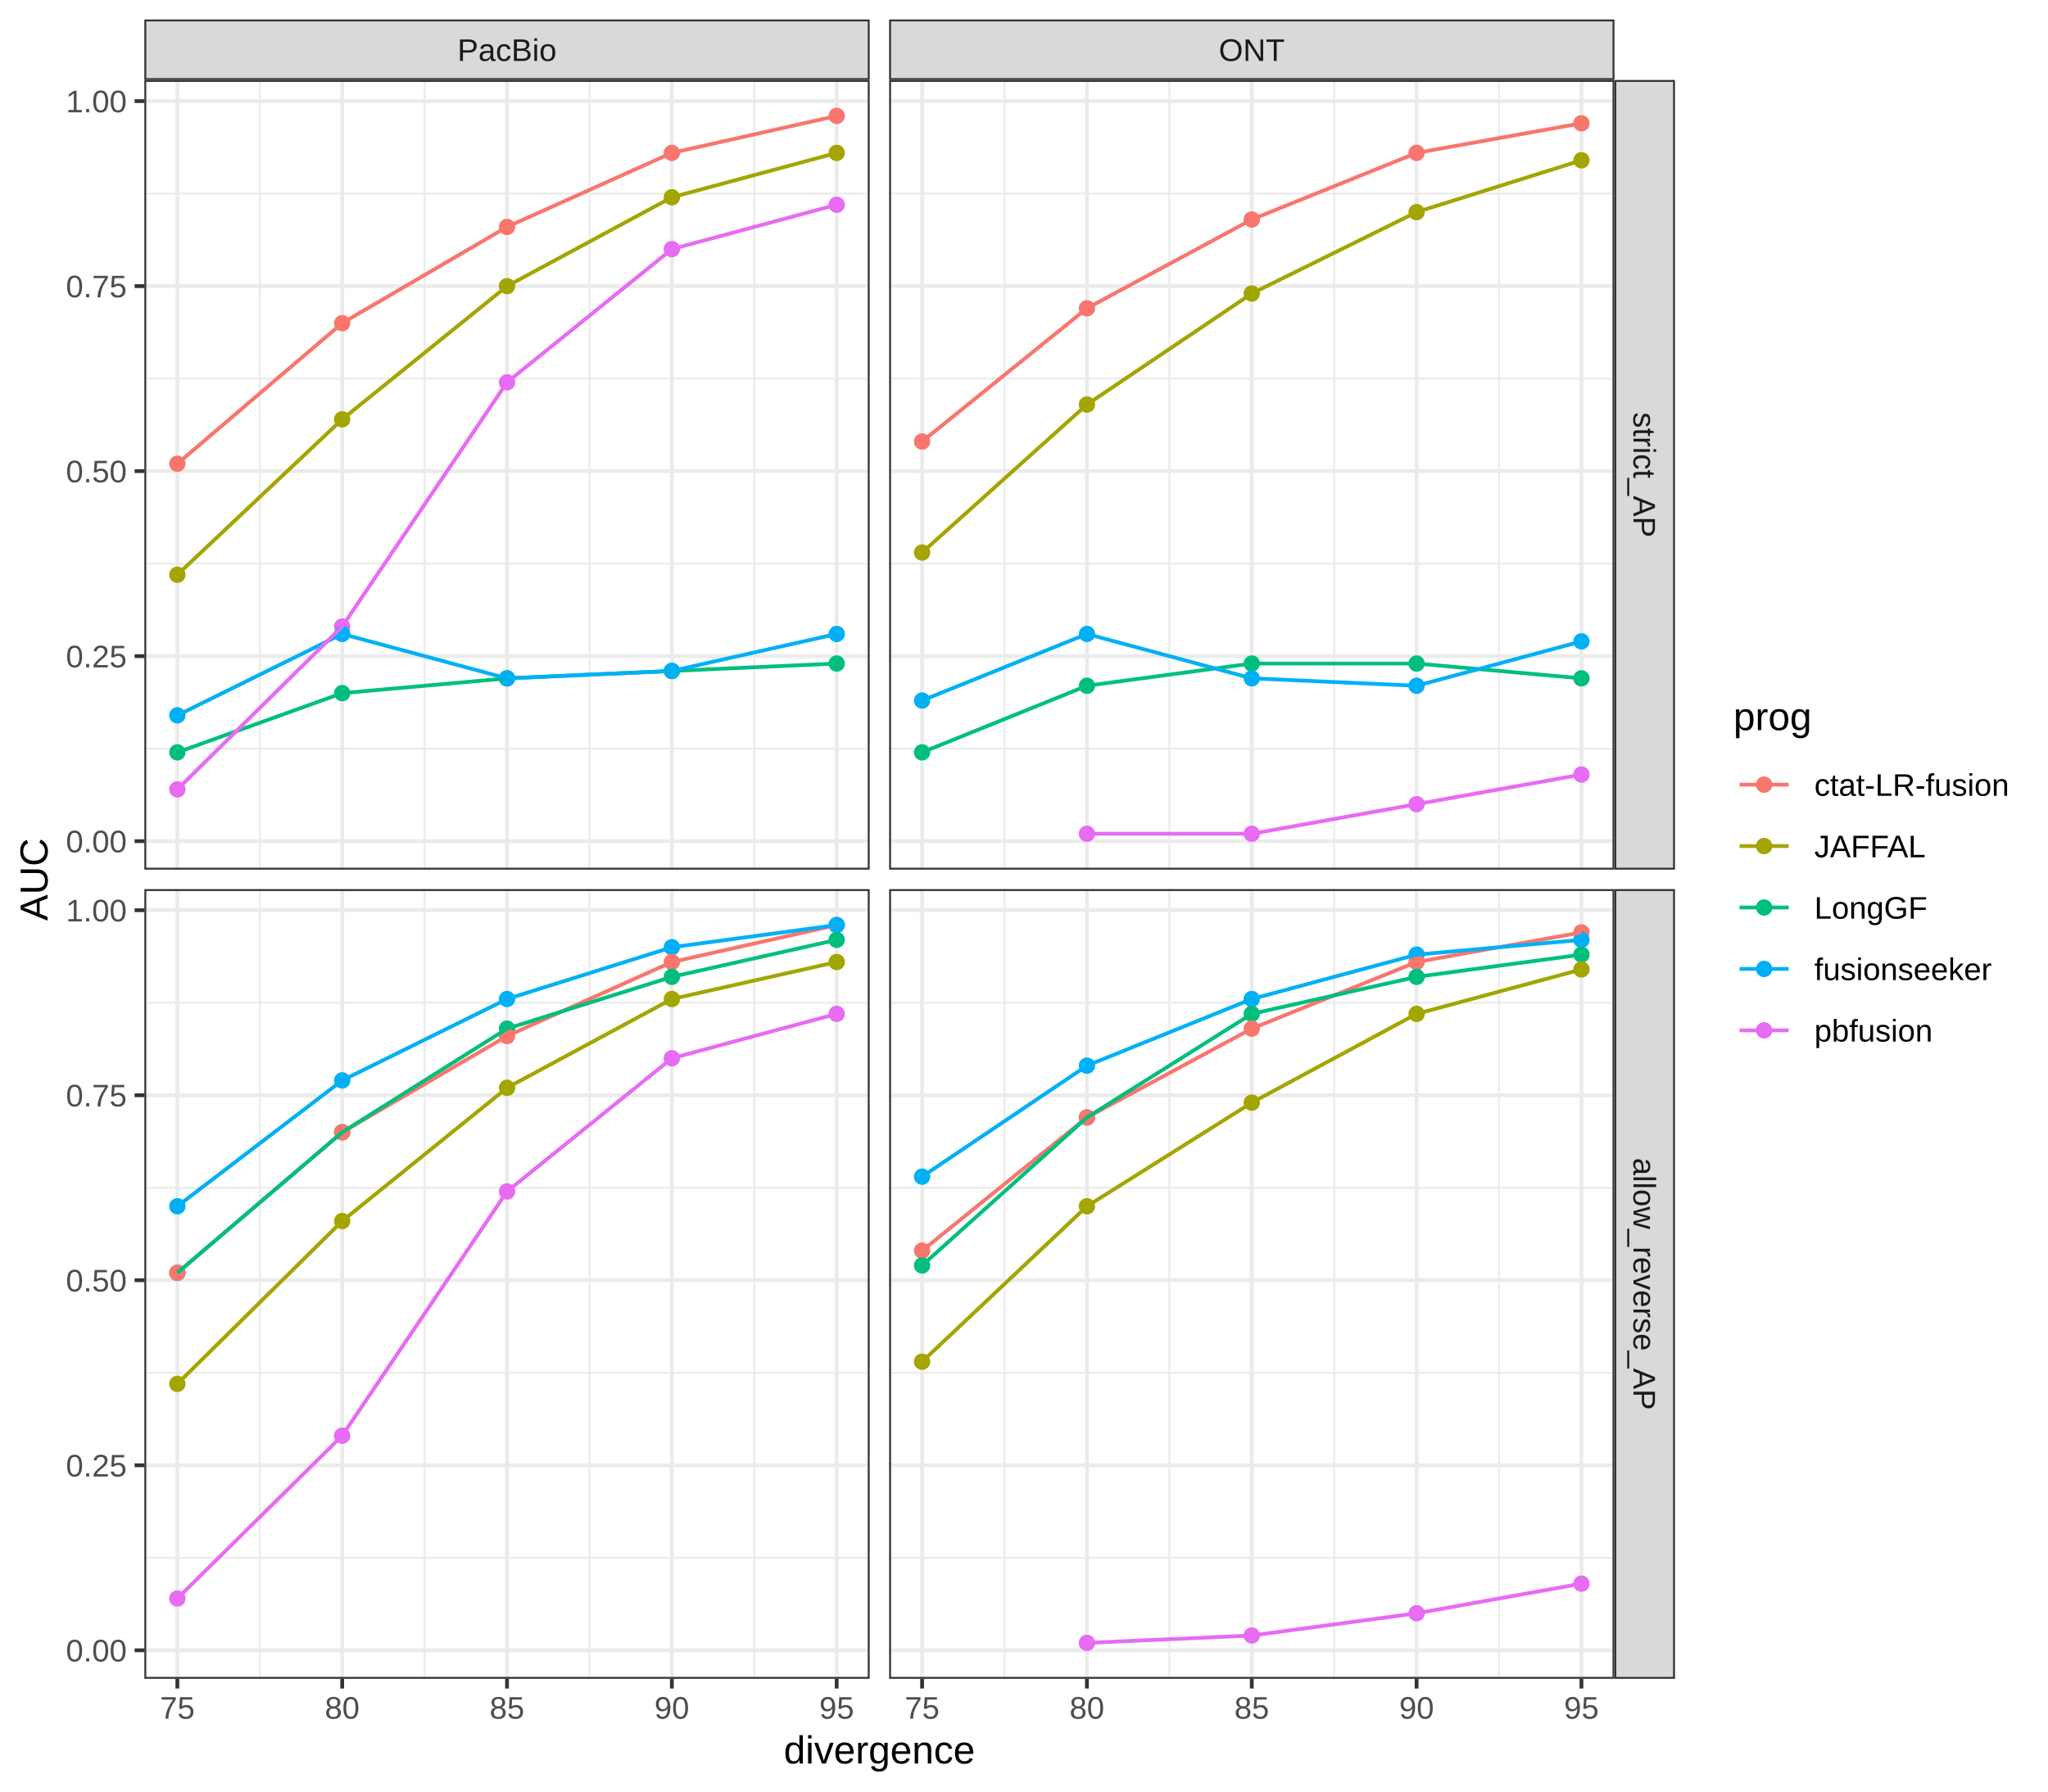
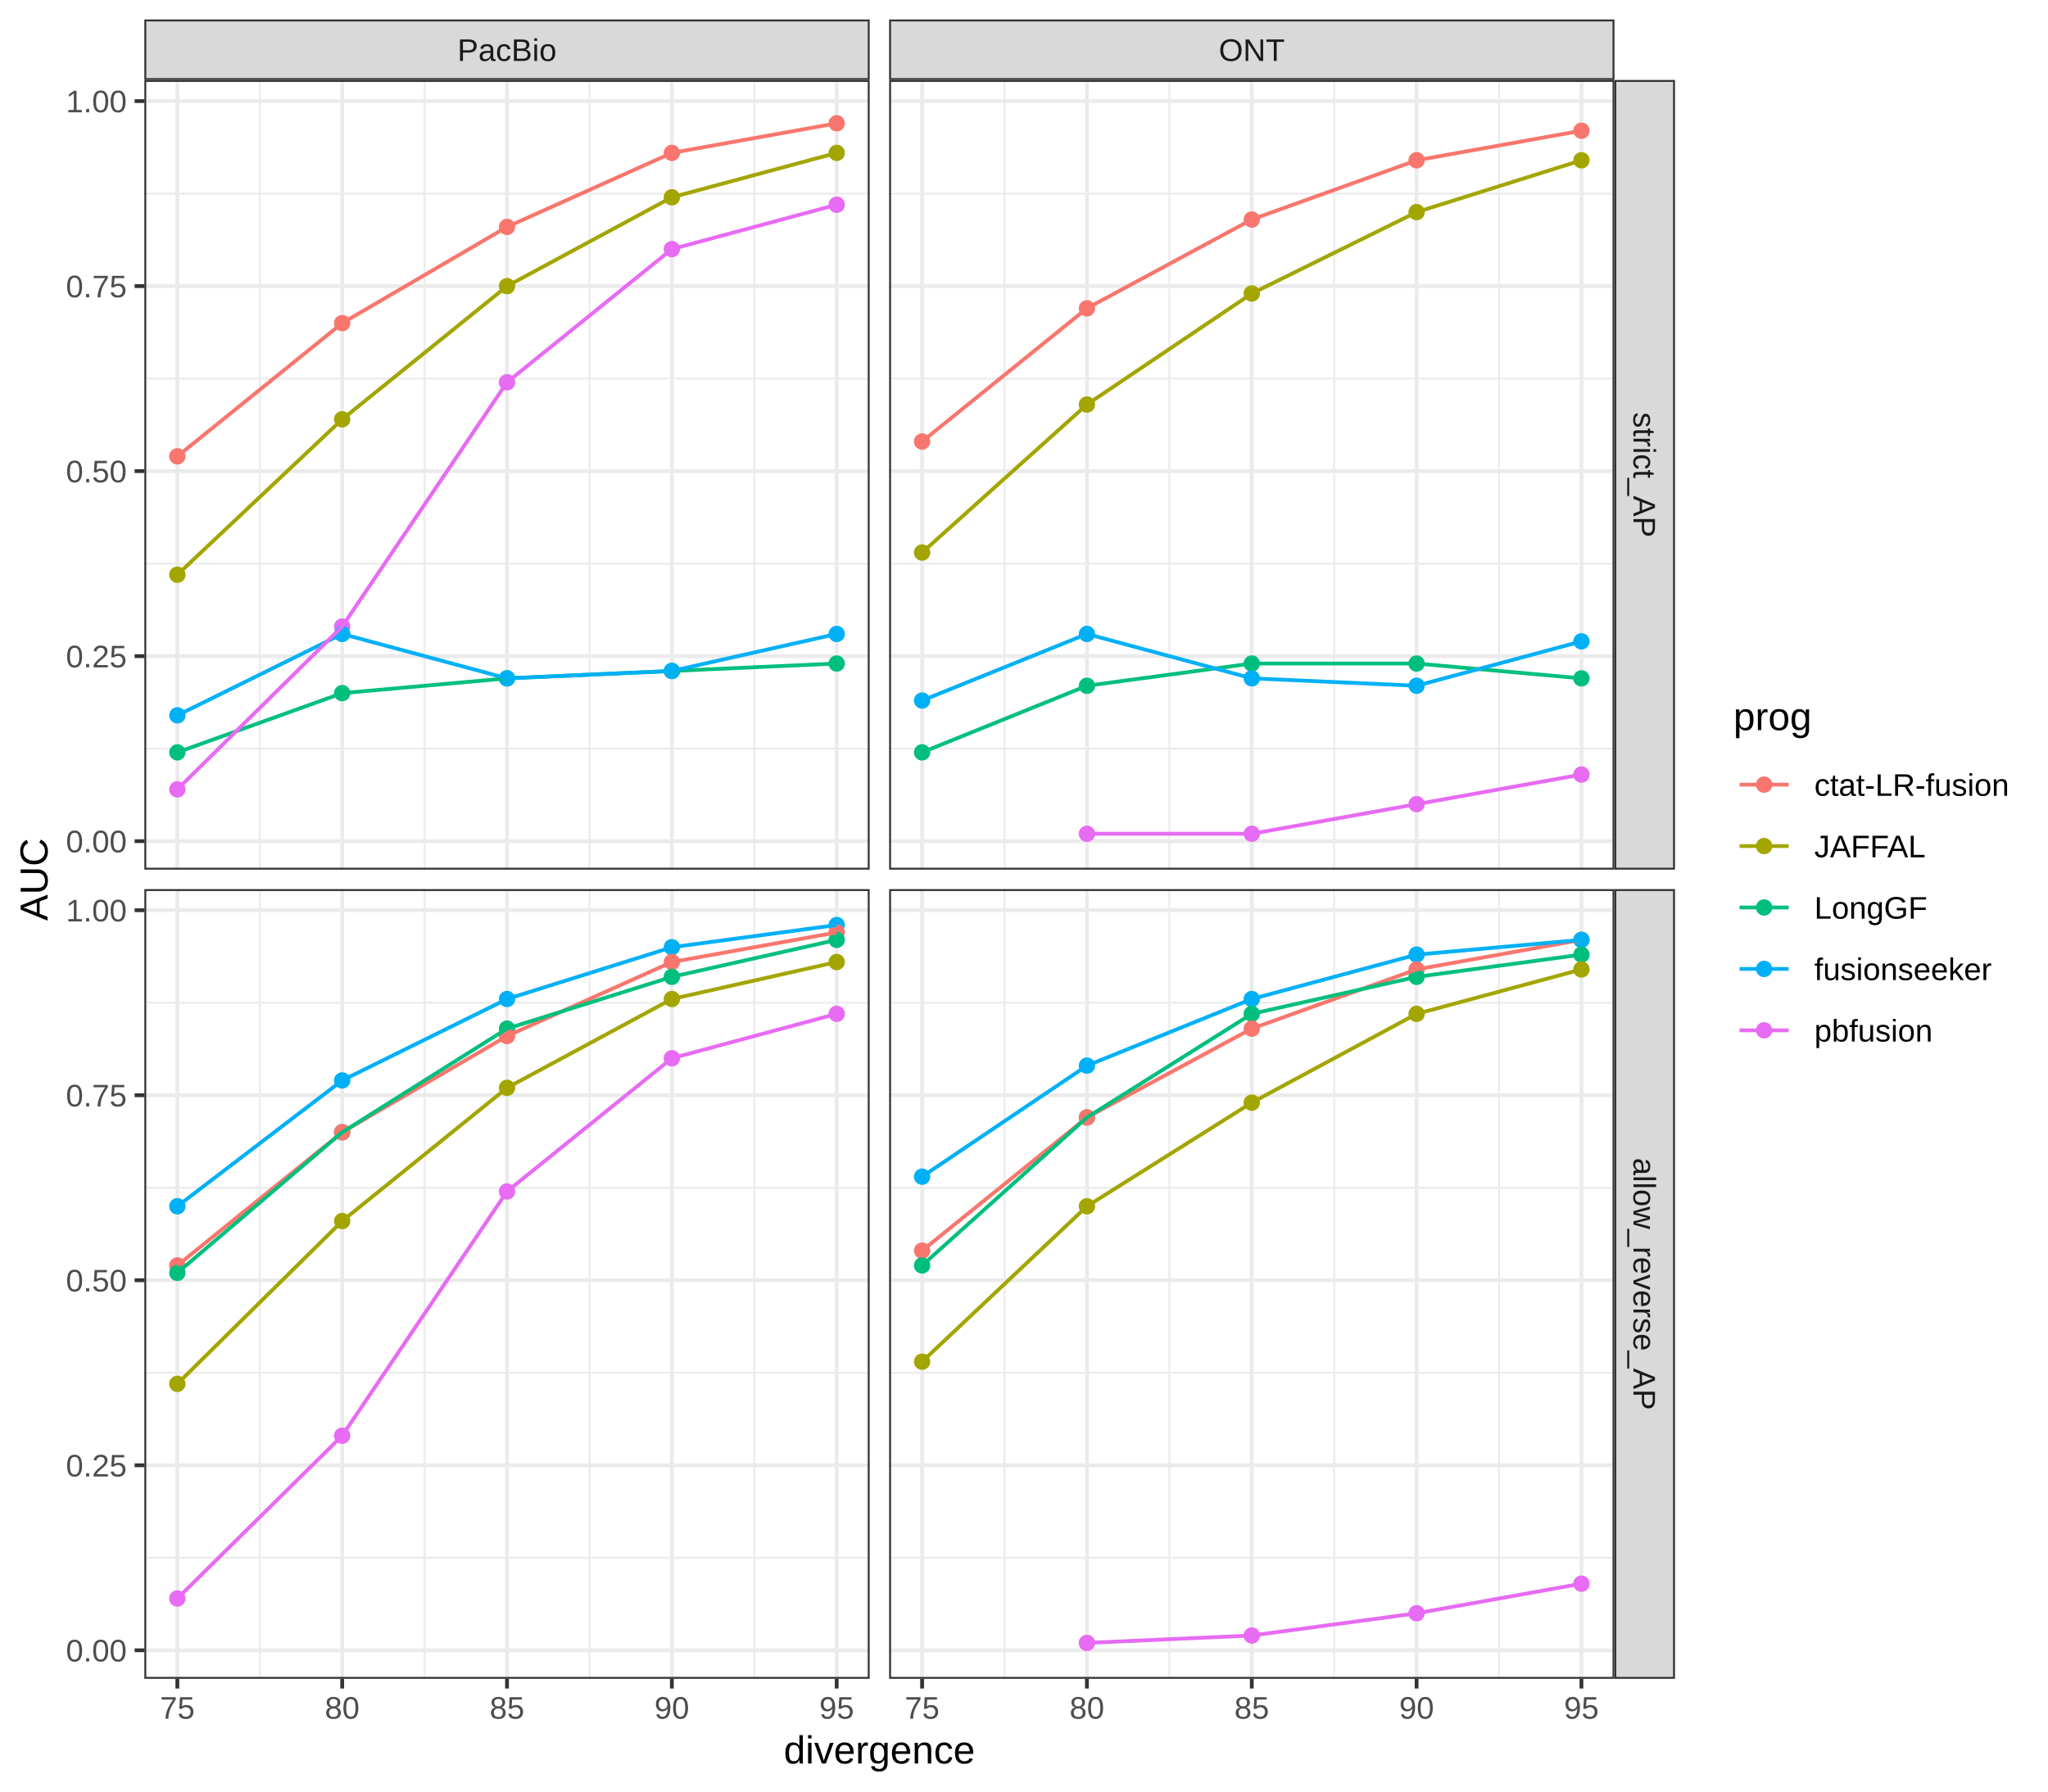
<svg xmlns="http://www.w3.org/2000/svg" class="svglite" width="576.00pt" height="504.00pt" viewBox="0 0 576.00 504.00">
  <defs>
    <style type="text/css">
    .svglite line, .svglite polyline, .svglite polygon, .svglite path, .svglite rect, .svglite circle {
      fill: none;
      stroke: #000000;
      stroke-linecap: round;
      stroke-linejoin: round;
      stroke-miterlimit: 10.00;
    }
    .svglite text {
      white-space: pre;
    }
  </style>
  </defs>
  <rect width="100%" height="100%" style="stroke: none; fill: #FFFFFF;" />
  <defs>
    <clipPath id="cpMC4wMHw1NzYuMDB8MC4wMHw1MDQuMDA=">
      <rect x="0.00" y="0.00" width="576.00" height="504.00" />
    </clipPath>
  </defs>
  <g clip-path="url(#cpMC4wMHw1NzYuMDB8MC4wMHw1MDQuMDA=)">
    <rect x="-0" y="-0" width="576.00" height="504.00" style="stroke-width: 1.07; stroke: #FFFFFF; fill: #FFFFFF;" />
  </g>
  <defs>
    <clipPath id="cpNDAuNjB8MjQ0LjU5fDIyLjUwfDI0NC42NQ==">
      <rect x="40.60" y="22.50" width="203.99" height="222.14" />
    </clipPath>
  </defs>
  <g clip-path="url(#cpNDAuNjB8MjQ0LjU5fDIyLjUwfDI0NC42NQ==)">
    <rect x="40.60" y="22.50" width="203.99" height="222.14" style="stroke-width: 1.07; stroke: none; fill: #FFFFFF;" />
    <polyline points="40.60,210.61 244.59,210.61 " style="stroke-width: 0.53; stroke: #EBEBEB; stroke-linecap: butt;" />
    <polyline points="40.60,158.56 244.59,158.56 " style="stroke-width: 0.53; stroke: #EBEBEB; stroke-linecap: butt;" />
    <polyline points="40.60,106.51 244.59,106.51 " style="stroke-width: 0.53; stroke: #EBEBEB; stroke-linecap: butt;" />
    <polyline points="40.60,54.46 244.59,54.46 " style="stroke-width: 0.53; stroke: #EBEBEB; stroke-linecap: butt;" />
    <polyline points="73.06,244.65 73.06,22.50 " style="stroke-width: 0.53; stroke: #EBEBEB; stroke-linecap: butt;" />
    <polyline points="119.42,244.65 119.42,22.50 " style="stroke-width: 0.53; stroke: #EBEBEB; stroke-linecap: butt;" />
    <polyline points="165.78,244.65 165.78,22.50 " style="stroke-width: 0.53; stroke: #EBEBEB; stroke-linecap: butt;" />
    <polyline points="212.14,244.65 212.14,22.50 " style="stroke-width: 0.53; stroke: #EBEBEB; stroke-linecap: butt;" />
    <polyline points="40.60,236.63 244.59,236.63 " style="stroke-width: 1.07; stroke: #EBEBEB; stroke-linecap: butt;" />
    <polyline points="40.60,184.58 244.59,184.58 " style="stroke-width: 1.07; stroke: #EBEBEB; stroke-linecap: butt;" />
    <polyline points="40.60,132.53 244.59,132.53 " style="stroke-width: 1.07; stroke: #EBEBEB; stroke-linecap: butt;" />
    <polyline points="40.60,80.49 244.59,80.49 " style="stroke-width: 1.07; stroke: #EBEBEB; stroke-linecap: butt;" />
    <polyline points="40.60,28.44 244.59,28.44 " style="stroke-width: 1.07; stroke: #EBEBEB; stroke-linecap: butt;" />
    <polyline points="49.88,244.65 49.88,22.50 " style="stroke-width: 1.07; stroke: #EBEBEB; stroke-linecap: butt;" />
    <polyline points="96.24,244.65 96.24,22.50 " style="stroke-width: 1.07; stroke: #EBEBEB; stroke-linecap: butt;" />
    <polyline points="142.60,244.65 142.60,22.50 " style="stroke-width: 1.07; stroke: #EBEBEB; stroke-linecap: butt;" />
    <polyline points="188.96,244.65 188.96,22.50 " style="stroke-width: 1.07; stroke: #EBEBEB; stroke-linecap: butt;" />
    <polyline points="235.32,244.65 235.32,22.50 " style="stroke-width: 1.07; stroke: #EBEBEB; stroke-linecap: butt;" />
    <circle cx="142.60" cy="63.83" r="1.95" style="stroke-width: 0.71; stroke: #F8766D; fill: #F8766D;" />
    <circle cx="142.60" cy="80.49" r="1.95" style="stroke-width: 0.71; stroke: #A3A500; fill: #A3A500;" />
    <circle cx="142.60" cy="107.55" r="1.95" style="stroke-width: 0.71; stroke: #E76BF3; fill: #E76BF3;" />
    <circle cx="142.60" cy="190.83" r="1.95" style="stroke-width: 0.71; stroke: #00BF7D; fill: #00BF7D;" />
    <circle cx="142.60" cy="190.83" r="1.95" style="stroke-width: 0.71; stroke: #00B0F6; fill: #00B0F6;" />
    <circle cx="188.96" cy="43.01" r="1.95" style="stroke-width: 0.71; stroke: #F8766D; fill: #F8766D;" />
    <circle cx="188.96" cy="55.50" r="1.95" style="stroke-width: 0.71; stroke: #A3A500; fill: #A3A500;" />
    <circle cx="188.96" cy="70.08" r="1.95" style="stroke-width: 0.71; stroke: #E76BF3; fill: #E76BF3;" />
    <circle cx="188.96" cy="188.75" r="1.95" style="stroke-width: 0.71; stroke: #00BF7D; fill: #00BF7D;" />
    <circle cx="188.96" cy="188.75" r="1.95" style="stroke-width: 0.71; stroke: #00B0F6; fill: #00B0F6;" />
-     <circle cx="49.88" cy="130.45" r="1.95" style="stroke-width: 0.71; stroke: #F8766D; fill: #F8766D;" />
+     <circle cx="49.88" cy="128.37" r="1.95" style="stroke-width: 0.71; stroke: #F8766D; fill: #F8766D;" />
    <circle cx="49.88" cy="161.68" r="1.95" style="stroke-width: 0.71; stroke: #A3A500; fill: #A3A500;" />
    <circle cx="49.88" cy="201.24" r="1.95" style="stroke-width: 0.71; stroke: #00B0F6; fill: #00B0F6;" />
    <circle cx="49.88" cy="211.65" r="1.95" style="stroke-width: 0.71; stroke: #00BF7D; fill: #00BF7D;" />
    <circle cx="49.88" cy="222.06" r="1.95" style="stroke-width: 0.71; stroke: #E76BF3; fill: #E76BF3;" />
    <circle cx="96.24" cy="90.90" r="1.95" style="stroke-width: 0.71; stroke: #F8766D; fill: #F8766D;" />
    <circle cx="96.24" cy="117.96" r="1.95" style="stroke-width: 0.71; stroke: #A3A500; fill: #A3A500;" />
    <circle cx="96.24" cy="176.25" r="1.95" style="stroke-width: 0.71; stroke: #E76BF3; fill: #E76BF3;" />
    <circle cx="96.24" cy="178.34" r="1.95" style="stroke-width: 0.71; stroke: #00B0F6; fill: #00B0F6;" />
    <circle cx="96.24" cy="194.99" r="1.95" style="stroke-width: 0.71; stroke: #00BF7D; fill: #00BF7D;" />
-     <circle cx="235.32" cy="32.60" r="1.95" style="stroke-width: 0.71; stroke: #F8766D; fill: #F8766D;" />
+     <circle cx="235.32" cy="34.68" r="1.95" style="stroke-width: 0.71; stroke: #F8766D; fill: #F8766D;" />
    <circle cx="235.32" cy="43.01" r="1.95" style="stroke-width: 0.71; stroke: #A3A500; fill: #A3A500;" />
    <circle cx="235.32" cy="57.59" r="1.95" style="stroke-width: 0.71; stroke: #E76BF3; fill: #E76BF3;" />
    <circle cx="235.32" cy="178.34" r="1.95" style="stroke-width: 0.71; stroke: #00B0F6; fill: #00B0F6;" />
    <circle cx="235.32" cy="186.66" r="1.95" style="stroke-width: 0.71; stroke: #00BF7D; fill: #00BF7D;" />
-     <polyline points="49.88,130.45 96.24,90.90 142.60,63.83 188.96,43.01 235.32,32.60 " style="stroke-width: 1.07; stroke: #F8766D; stroke-linecap: butt;" />
+     <polyline points="49.88,128.37 96.24,90.90 142.60,63.83 188.96,43.01 235.32,34.68 " style="stroke-width: 1.07; stroke: #F8766D; stroke-linecap: butt;" />
    <polyline points="49.88,161.68 96.24,117.96 142.60,80.49 188.96,55.50 235.32,43.01 " style="stroke-width: 1.07; stroke: #A3A500; stroke-linecap: butt;" />
    <polyline points="49.88,211.65 96.24,194.99 142.60,190.83 188.96,188.75 235.32,186.66 " style="stroke-width: 1.07; stroke: #00BF7D; stroke-linecap: butt;" />
    <polyline points="49.88,201.24 96.24,178.34 142.60,190.83 188.96,188.75 235.32,178.34 " style="stroke-width: 1.07; stroke: #00B0F6; stroke-linecap: butt;" />
    <polyline points="49.88,222.06 96.24,176.25 142.60,107.55 188.96,70.08 235.32,57.59 " style="stroke-width: 1.07; stroke: #E76BF3; stroke-linecap: butt;" />
    <rect x="40.60" y="22.50" width="203.99" height="222.14" style="stroke-width: 1.07; stroke: #333333;" />
  </g>
  <g clip-path="url(#cpMC4wMHw1NzYuMDB8MC4wMHw1MDQuMDA=)">
</g>
  <defs>
    <clipPath id="cpNDAuNjB8MjQ0LjU5fDI1MC4xM3w0NzIuMjc=">
      <rect x="40.60" y="250.13" width="203.99" height="222.14" />
    </clipPath>
  </defs>
  <g clip-path="url(#cpNDAuNjB8MjQ0LjU5fDI1MC4xM3w0NzIuMjc=)">
    <rect x="40.60" y="250.13" width="203.99" height="222.14" style="stroke-width: 1.07; stroke: none; fill: #FFFFFF;" />
    <polyline points="40.60,438.23 244.59,438.23 " style="stroke-width: 0.53; stroke: #EBEBEB; stroke-linecap: butt;" />
    <polyline points="40.60,386.18 244.59,386.18 " style="stroke-width: 0.53; stroke: #EBEBEB; stroke-linecap: butt;" />
    <polyline points="40.60,334.13 244.59,334.13 " style="stroke-width: 0.53; stroke: #EBEBEB; stroke-linecap: butt;" />
    <polyline points="40.60,282.08 244.59,282.08 " style="stroke-width: 0.53; stroke: #EBEBEB; stroke-linecap: butt;" />
    <polyline points="73.06,472.27 73.06,250.13 " style="stroke-width: 0.53; stroke: #EBEBEB; stroke-linecap: butt;" />
    <polyline points="119.42,472.27 119.42,250.13 " style="stroke-width: 0.53; stroke: #EBEBEB; stroke-linecap: butt;" />
    <polyline points="165.78,472.27 165.78,250.13 " style="stroke-width: 0.53; stroke: #EBEBEB; stroke-linecap: butt;" />
    <polyline points="212.14,472.27 212.14,250.13 " style="stroke-width: 0.53; stroke: #EBEBEB; stroke-linecap: butt;" />
    <polyline points="40.60,464.25 244.59,464.25 " style="stroke-width: 1.07; stroke: #EBEBEB; stroke-linecap: butt;" />
    <polyline points="40.60,412.20 244.59,412.20 " style="stroke-width: 1.07; stroke: #EBEBEB; stroke-linecap: butt;" />
    <polyline points="40.60,360.15 244.59,360.15 " style="stroke-width: 1.07; stroke: #EBEBEB; stroke-linecap: butt;" />
    <polyline points="40.60,308.11 244.59,308.11 " style="stroke-width: 1.07; stroke: #EBEBEB; stroke-linecap: butt;" />
    <polyline points="40.60,256.06 244.59,256.06 " style="stroke-width: 1.07; stroke: #EBEBEB; stroke-linecap: butt;" />
    <polyline points="49.88,472.27 49.88,250.13 " style="stroke-width: 1.07; stroke: #EBEBEB; stroke-linecap: butt;" />
    <polyline points="96.24,472.27 96.24,250.13 " style="stroke-width: 1.07; stroke: #EBEBEB; stroke-linecap: butt;" />
    <polyline points="142.60,472.27 142.60,250.13 " style="stroke-width: 1.07; stroke: #EBEBEB; stroke-linecap: butt;" />
    <polyline points="188.96,472.27 188.96,250.13 " style="stroke-width: 1.07; stroke: #EBEBEB; stroke-linecap: butt;" />
    <polyline points="235.32,472.27 235.32,250.13 " style="stroke-width: 1.07; stroke: #EBEBEB; stroke-linecap: butt;" />
    <circle cx="142.60" cy="281.04" r="1.95" style="stroke-width: 0.71; stroke: #00B0F6; fill: #00B0F6;" />
    <circle cx="142.60" cy="289.37" r="1.95" style="stroke-width: 0.71; stroke: #00BF7D; fill: #00BF7D;" />
    <circle cx="142.60" cy="291.45" r="1.95" style="stroke-width: 0.71; stroke: #F8766D; fill: #F8766D;" />
    <circle cx="142.60" cy="306.02" r="1.95" style="stroke-width: 0.71; stroke: #A3A500; fill: #A3A500;" />
    <circle cx="142.60" cy="335.17" r="1.95" style="stroke-width: 0.71; stroke: #E76BF3; fill: #E76BF3;" />
    <circle cx="188.96" cy="266.47" r="1.95" style="stroke-width: 0.71; stroke: #00B0F6; fill: #00B0F6;" />
    <circle cx="188.96" cy="270.63" r="1.95" style="stroke-width: 0.71; stroke: #F8766D; fill: #F8766D;" />
    <circle cx="188.96" cy="274.80" r="1.95" style="stroke-width: 0.71; stroke: #00BF7D; fill: #00BF7D;" />
    <circle cx="188.96" cy="281.04" r="1.95" style="stroke-width: 0.71; stroke: #A3A500; fill: #A3A500;" />
    <circle cx="188.96" cy="297.70" r="1.95" style="stroke-width: 0.71; stroke: #E76BF3; fill: #E76BF3;" />
    <circle cx="49.88" cy="339.34" r="1.95" style="stroke-width: 0.71; stroke: #00B0F6; fill: #00B0F6;" />
+     <circle cx="49.88" cy="355.99" r="1.95" style="stroke-width: 0.71; stroke: #F8766D; fill: #F8766D;" />
    <circle cx="49.88" cy="358.07" r="1.95" style="stroke-width: 0.71; stroke: #00BF7D; fill: #00BF7D;" />
-     <circle cx="49.88" cy="358.07" r="1.95" style="stroke-width: 0.71; stroke: #F8766D; fill: #F8766D;" />
    <circle cx="49.88" cy="389.30" r="1.95" style="stroke-width: 0.71; stroke: #A3A500; fill: #A3A500;" />
    <circle cx="49.88" cy="449.68" r="1.95" style="stroke-width: 0.71; stroke: #E76BF3; fill: #E76BF3;" />
    <circle cx="96.24" cy="303.94" r="1.95" style="stroke-width: 0.71; stroke: #00B0F6; fill: #00B0F6;" />
    <circle cx="96.24" cy="318.52" r="1.95" style="stroke-width: 0.71; stroke: #00BF7D; fill: #00BF7D;" />
    <circle cx="96.24" cy="318.52" r="1.95" style="stroke-width: 0.71; stroke: #F8766D; fill: #F8766D;" />
    <circle cx="96.24" cy="343.50" r="1.95" style="stroke-width: 0.71; stroke: #A3A500; fill: #A3A500;" />
    <circle cx="96.24" cy="403.88" r="1.95" style="stroke-width: 0.71; stroke: #E76BF3; fill: #E76BF3;" />
-     <circle cx="235.32" cy="260.22" r="1.95" style="stroke-width: 0.71; stroke: #F8766D; fill: #F8766D;" />
    <circle cx="235.32" cy="260.22" r="1.95" style="stroke-width: 0.71; stroke: #00B0F6; fill: #00B0F6;" />
+     <circle cx="235.32" cy="262.30" r="1.95" style="stroke-width: 0.71; stroke: #F8766D; fill: #F8766D;" />
    <circle cx="235.32" cy="264.39" r="1.95" style="stroke-width: 0.71; stroke: #00BF7D; fill: #00BF7D;" />
    <circle cx="235.32" cy="270.63" r="1.95" style="stroke-width: 0.71; stroke: #A3A500; fill: #A3A500;" />
    <circle cx="235.32" cy="285.21" r="1.95" style="stroke-width: 0.71; stroke: #E76BF3; fill: #E76BF3;" />
-     <polyline points="49.88,358.07 96.24,318.52 142.60,291.45 188.96,270.63 235.32,260.22 " style="stroke-width: 1.07; stroke: #F8766D; stroke-linecap: butt;" />
+     <polyline points="49.88,355.99 96.24,318.52 142.60,291.45 188.96,270.63 235.32,262.30 " style="stroke-width: 1.07; stroke: #F8766D; stroke-linecap: butt;" />
    <polyline points="49.88,389.30 96.24,343.50 142.60,306.02 188.96,281.04 235.32,270.63 " style="stroke-width: 1.07; stroke: #A3A500; stroke-linecap: butt;" />
    <polyline points="49.88,358.07 96.24,318.52 142.60,289.37 188.96,274.80 235.32,264.39 " style="stroke-width: 1.07; stroke: #00BF7D; stroke-linecap: butt;" />
    <polyline points="49.88,339.34 96.24,303.94 142.60,281.04 188.96,266.47 235.32,260.22 " style="stroke-width: 1.07; stroke: #00B0F6; stroke-linecap: butt;" />
    <polyline points="49.88,449.68 96.24,403.88 142.60,335.17 188.96,297.70 235.32,285.21 " style="stroke-width: 1.07; stroke: #E76BF3; stroke-linecap: butt;" />
    <rect x="40.60" y="250.13" width="203.99" height="222.14" style="stroke-width: 1.07; stroke: #333333;" />
  </g>
  <g clip-path="url(#cpMC4wMHw1NzYuMDB8MC4wMHw1MDQuMDA=)">
</g>
  <defs>
    <clipPath id="cpMjUwLjA3fDQ1NC4wNXwyMi41MHwyNDQuNjU=">
      <rect x="250.07" y="22.50" width="203.99" height="222.14" />
    </clipPath>
  </defs>
  <g clip-path="url(#cpMjUwLjA3fDQ1NC4wNXwyMi41MHwyNDQuNjU=)">
    <rect x="250.07" y="22.50" width="203.99" height="222.14" style="stroke-width: 1.07; stroke: none; fill: #FFFFFF;" />
    <polyline points="250.07,210.61 454.05,210.61 " style="stroke-width: 0.53; stroke: #EBEBEB; stroke-linecap: butt;" />
    <polyline points="250.07,158.56 454.05,158.56 " style="stroke-width: 0.53; stroke: #EBEBEB; stroke-linecap: butt;" />
    <polyline points="250.07,106.51 454.05,106.51 " style="stroke-width: 0.53; stroke: #EBEBEB; stroke-linecap: butt;" />
    <polyline points="250.07,54.46 454.05,54.46 " style="stroke-width: 0.53; stroke: #EBEBEB; stroke-linecap: butt;" />
    <polyline points="282.52,244.65 282.52,22.50 " style="stroke-width: 0.53; stroke: #EBEBEB; stroke-linecap: butt;" />
    <polyline points="328.88,244.65 328.88,22.50 " style="stroke-width: 0.53; stroke: #EBEBEB; stroke-linecap: butt;" />
    <polyline points="375.24,244.65 375.24,22.50 " style="stroke-width: 0.53; stroke: #EBEBEB; stroke-linecap: butt;" />
    <polyline points="421.60,244.65 421.60,22.50 " style="stroke-width: 0.53; stroke: #EBEBEB; stroke-linecap: butt;" />
    <polyline points="250.07,236.63 454.05,236.63 " style="stroke-width: 1.07; stroke: #EBEBEB; stroke-linecap: butt;" />
    <polyline points="250.07,184.58 454.05,184.58 " style="stroke-width: 1.07; stroke: #EBEBEB; stroke-linecap: butt;" />
    <polyline points="250.07,132.53 454.05,132.53 " style="stroke-width: 1.07; stroke: #EBEBEB; stroke-linecap: butt;" />
    <polyline points="250.07,80.49 454.05,80.49 " style="stroke-width: 1.07; stroke: #EBEBEB; stroke-linecap: butt;" />
    <polyline points="250.07,28.44 454.05,28.44 " style="stroke-width: 1.07; stroke: #EBEBEB; stroke-linecap: butt;" />
    <polyline points="259.34,244.65 259.34,22.50 " style="stroke-width: 1.07; stroke: #EBEBEB; stroke-linecap: butt;" />
    <polyline points="305.70,244.65 305.70,22.50 " style="stroke-width: 1.07; stroke: #EBEBEB; stroke-linecap: butt;" />
    <polyline points="352.06,244.65 352.06,22.50 " style="stroke-width: 1.07; stroke: #EBEBEB; stroke-linecap: butt;" />
    <polyline points="398.42,244.65 398.42,22.50 " style="stroke-width: 1.07; stroke: #EBEBEB; stroke-linecap: butt;" />
    <polyline points="444.78,244.65 444.78,22.50 " style="stroke-width: 1.07; stroke: #EBEBEB; stroke-linecap: butt;" />
-     <circle cx="444.78" cy="34.68" r="1.95" style="stroke-width: 0.71; stroke: #F8766D; fill: #F8766D;" />
+     <circle cx="444.78" cy="36.77" r="1.95" style="stroke-width: 0.71; stroke: #F8766D; fill: #F8766D;" />
    <circle cx="444.78" cy="45.09" r="1.95" style="stroke-width: 0.71; stroke: #A3A500; fill: #A3A500;" />
    <circle cx="444.78" cy="180.42" r="1.95" style="stroke-width: 0.71; stroke: #00B0F6; fill: #00B0F6;" />
    <circle cx="444.78" cy="190.83" r="1.95" style="stroke-width: 0.71; stroke: #00BF7D; fill: #00BF7D;" />
    <circle cx="444.78" cy="217.89" r="1.95" style="stroke-width: 0.71; stroke: #E76BF3; fill: #E76BF3;" />
    <circle cx="259.34" cy="124.21" r="1.95" style="stroke-width: 0.71; stroke: #F8766D; fill: #F8766D;" />
    <circle cx="259.34" cy="155.44" r="1.95" style="stroke-width: 0.71; stroke: #A3A500; fill: #A3A500;" />
    <circle cx="259.34" cy="197.07" r="1.95" style="stroke-width: 0.71; stroke: #00B0F6; fill: #00B0F6;" />
    <circle cx="259.34" cy="211.65" r="1.95" style="stroke-width: 0.71; stroke: #00BF7D; fill: #00BF7D;" />
    <circle cx="305.70" cy="86.73" r="1.95" style="stroke-width: 0.71; stroke: #F8766D; fill: #F8766D;" />
    <circle cx="305.70" cy="113.80" r="1.95" style="stroke-width: 0.71; stroke: #A3A500; fill: #A3A500;" />
    <circle cx="305.70" cy="178.34" r="1.95" style="stroke-width: 0.71; stroke: #00B0F6; fill: #00B0F6;" />
    <circle cx="305.70" cy="192.91" r="1.95" style="stroke-width: 0.71; stroke: #00BF7D; fill: #00BF7D;" />
    <circle cx="305.70" cy="234.55" r="1.95" style="stroke-width: 0.71; stroke: #E76BF3; fill: #E76BF3;" />
-     <circle cx="398.42" cy="43.01" r="1.95" style="stroke-width: 0.71; stroke: #F8766D; fill: #F8766D;" />
+     <circle cx="398.42" cy="45.09" r="1.95" style="stroke-width: 0.71; stroke: #F8766D; fill: #F8766D;" />
    <circle cx="398.42" cy="59.67" r="1.95" style="stroke-width: 0.71; stroke: #A3A500; fill: #A3A500;" />
    <circle cx="398.42" cy="186.66" r="1.95" style="stroke-width: 0.71; stroke: #00BF7D; fill: #00BF7D;" />
    <circle cx="398.42" cy="192.91" r="1.95" style="stroke-width: 0.71; stroke: #00B0F6; fill: #00B0F6;" />
    <circle cx="398.42" cy="226.22" r="1.95" style="stroke-width: 0.71; stroke: #E76BF3; fill: #E76BF3;" />
    <circle cx="352.06" cy="61.75" r="1.95" style="stroke-width: 0.71; stroke: #F8766D; fill: #F8766D;" />
    <circle cx="352.06" cy="82.57" r="1.95" style="stroke-width: 0.71; stroke: #A3A500; fill: #A3A500;" />
    <circle cx="352.06" cy="186.66" r="1.95" style="stroke-width: 0.71; stroke: #00BF7D; fill: #00BF7D;" />
    <circle cx="352.06" cy="190.83" r="1.95" style="stroke-width: 0.71; stroke: #00B0F6; fill: #00B0F6;" />
    <circle cx="352.06" cy="234.55" r="1.95" style="stroke-width: 0.71; stroke: #E76BF3; fill: #E76BF3;" />
-     <polyline points="259.34,124.21 305.70,86.73 352.06,61.75 398.42,43.01 444.78,34.68 " style="stroke-width: 1.07; stroke: #F8766D; stroke-linecap: butt;" />
+     <polyline points="259.34,124.21 305.70,86.73 352.06,61.75 398.42,45.09 444.78,36.77 " style="stroke-width: 1.07; stroke: #F8766D; stroke-linecap: butt;" />
    <polyline points="259.34,155.44 305.70,113.80 352.06,82.57 398.42,59.67 444.78,45.09 " style="stroke-width: 1.07; stroke: #A3A500; stroke-linecap: butt;" />
    <polyline points="259.34,211.65 305.70,192.91 352.06,186.66 398.42,186.66 444.78,190.83 " style="stroke-width: 1.07; stroke: #00BF7D; stroke-linecap: butt;" />
    <polyline points="259.34,197.07 305.70,178.34 352.06,190.83 398.42,192.91 444.78,180.42 " style="stroke-width: 1.07; stroke: #00B0F6; stroke-linecap: butt;" />
    <polyline points="305.70,234.55 352.06,234.55 398.42,226.22 444.78,217.89 " style="stroke-width: 1.07; stroke: #E76BF3; stroke-linecap: butt;" />
    <rect x="250.07" y="22.50" width="203.99" height="222.14" style="stroke-width: 1.07; stroke: #333333;" />
  </g>
  <g clip-path="url(#cpMC4wMHw1NzYuMDB8MC4wMHw1MDQuMDA=)">
</g>
  <defs>
    <clipPath id="cpMjUwLjA3fDQ1NC4wNXwyNTAuMTN8NDcyLjI3">
      <rect x="250.07" y="250.13" width="203.99" height="222.14" />
    </clipPath>
  </defs>
  <g clip-path="url(#cpMjUwLjA3fDQ1NC4wNXwyNTAuMTN8NDcyLjI3)">
    <rect x="250.07" y="250.13" width="203.99" height="222.14" style="stroke-width: 1.07; stroke: none; fill: #FFFFFF;" />
    <polyline points="250.07,438.23 454.05,438.23 " style="stroke-width: 0.53; stroke: #EBEBEB; stroke-linecap: butt;" />
    <polyline points="250.07,386.18 454.05,386.18 " style="stroke-width: 0.53; stroke: #EBEBEB; stroke-linecap: butt;" />
    <polyline points="250.07,334.13 454.05,334.13 " style="stroke-width: 0.53; stroke: #EBEBEB; stroke-linecap: butt;" />
    <polyline points="250.07,282.08 454.05,282.08 " style="stroke-width: 0.53; stroke: #EBEBEB; stroke-linecap: butt;" />
    <polyline points="282.52,472.27 282.52,250.13 " style="stroke-width: 0.53; stroke: #EBEBEB; stroke-linecap: butt;" />
    <polyline points="328.88,472.27 328.88,250.13 " style="stroke-width: 0.53; stroke: #EBEBEB; stroke-linecap: butt;" />
    <polyline points="375.24,472.27 375.24,250.13 " style="stroke-width: 0.53; stroke: #EBEBEB; stroke-linecap: butt;" />
    <polyline points="421.60,472.27 421.60,250.13 " style="stroke-width: 0.53; stroke: #EBEBEB; stroke-linecap: butt;" />
    <polyline points="250.07,464.25 454.05,464.25 " style="stroke-width: 1.07; stroke: #EBEBEB; stroke-linecap: butt;" />
    <polyline points="250.07,412.20 454.05,412.20 " style="stroke-width: 1.07; stroke: #EBEBEB; stroke-linecap: butt;" />
    <polyline points="250.07,360.15 454.05,360.15 " style="stroke-width: 1.07; stroke: #EBEBEB; stroke-linecap: butt;" />
    <polyline points="250.07,308.11 454.05,308.11 " style="stroke-width: 1.07; stroke: #EBEBEB; stroke-linecap: butt;" />
    <polyline points="250.07,256.06 454.05,256.06 " style="stroke-width: 1.07; stroke: #EBEBEB; stroke-linecap: butt;" />
    <polyline points="259.34,472.27 259.34,250.13 " style="stroke-width: 1.07; stroke: #EBEBEB; stroke-linecap: butt;" />
    <polyline points="305.70,472.27 305.70,250.13 " style="stroke-width: 1.07; stroke: #EBEBEB; stroke-linecap: butt;" />
    <polyline points="352.06,472.27 352.06,250.13 " style="stroke-width: 1.07; stroke: #EBEBEB; stroke-linecap: butt;" />
    <polyline points="398.42,472.27 398.42,250.13 " style="stroke-width: 1.07; stroke: #EBEBEB; stroke-linecap: butt;" />
    <polyline points="444.78,472.27 444.78,250.13 " style="stroke-width: 1.07; stroke: #EBEBEB; stroke-linecap: butt;" />
-     <circle cx="444.78" cy="262.30" r="1.95" style="stroke-width: 0.71; stroke: #F8766D; fill: #F8766D;" />
+     <circle cx="444.78" cy="264.39" r="1.95" style="stroke-width: 0.71; stroke: #F8766D; fill: #F8766D;" />
    <circle cx="444.78" cy="264.39" r="1.95" style="stroke-width: 0.71; stroke: #00B0F6; fill: #00B0F6;" />
    <circle cx="444.78" cy="268.55" r="1.95" style="stroke-width: 0.71; stroke: #00BF7D; fill: #00BF7D;" />
    <circle cx="444.78" cy="272.71" r="1.95" style="stroke-width: 0.71; stroke: #A3A500; fill: #A3A500;" />
    <circle cx="444.78" cy="445.51" r="1.95" style="stroke-width: 0.71; stroke: #E76BF3; fill: #E76BF3;" />
    <circle cx="259.34" cy="331.01" r="1.95" style="stroke-width: 0.71; stroke: #00B0F6; fill: #00B0F6;" />
    <circle cx="259.34" cy="351.83" r="1.95" style="stroke-width: 0.71; stroke: #F8766D; fill: #F8766D;" />
    <circle cx="259.34" cy="355.99" r="1.95" style="stroke-width: 0.71; stroke: #00BF7D; fill: #00BF7D;" />
    <circle cx="259.34" cy="383.06" r="1.95" style="stroke-width: 0.71; stroke: #A3A500; fill: #A3A500;" />
    <circle cx="305.70" cy="299.78" r="1.95" style="stroke-width: 0.71; stroke: #00B0F6; fill: #00B0F6;" />
    <circle cx="305.70" cy="314.35" r="1.95" style="stroke-width: 0.71; stroke: #00BF7D; fill: #00BF7D;" />
    <circle cx="305.70" cy="314.35" r="1.95" style="stroke-width: 0.71; stroke: #F8766D; fill: #F8766D;" />
    <circle cx="305.70" cy="339.34" r="1.95" style="stroke-width: 0.71; stroke: #A3A500; fill: #A3A500;" />
    <circle cx="305.70" cy="462.17" r="1.95" style="stroke-width: 0.71; stroke: #E76BF3; fill: #E76BF3;" />
    <circle cx="398.42" cy="268.55" r="1.95" style="stroke-width: 0.71; stroke: #00B0F6; fill: #00B0F6;" />
-     <circle cx="398.42" cy="270.63" r="1.95" style="stroke-width: 0.71; stroke: #F8766D; fill: #F8766D;" />
+     <circle cx="398.42" cy="272.71" r="1.95" style="stroke-width: 0.71; stroke: #F8766D; fill: #F8766D;" />
    <circle cx="398.42" cy="274.80" r="1.95" style="stroke-width: 0.71; stroke: #00BF7D; fill: #00BF7D;" />
    <circle cx="398.42" cy="285.21" r="1.95" style="stroke-width: 0.71; stroke: #A3A500; fill: #A3A500;" />
    <circle cx="398.42" cy="453.84" r="1.95" style="stroke-width: 0.71; stroke: #E76BF3; fill: #E76BF3;" />
    <circle cx="352.06" cy="281.04" r="1.95" style="stroke-width: 0.71; stroke: #00B0F6; fill: #00B0F6;" />
    <circle cx="352.06" cy="285.21" r="1.95" style="stroke-width: 0.71; stroke: #00BF7D; fill: #00BF7D;" />
    <circle cx="352.06" cy="289.37" r="1.95" style="stroke-width: 0.71; stroke: #F8766D; fill: #F8766D;" />
    <circle cx="352.06" cy="310.19" r="1.95" style="stroke-width: 0.71; stroke: #A3A500; fill: #A3A500;" />
    <circle cx="352.06" cy="460.09" r="1.95" style="stroke-width: 0.71; stroke: #E76BF3; fill: #E76BF3;" />
-     <polyline points="259.34,351.83 305.70,314.35 352.06,289.37 398.42,270.63 444.78,262.30 " style="stroke-width: 1.07; stroke: #F8766D; stroke-linecap: butt;" />
+     <polyline points="259.34,351.83 305.70,314.35 352.06,289.37 398.42,272.71 444.78,264.39 " style="stroke-width: 1.07; stroke: #F8766D; stroke-linecap: butt;" />
    <polyline points="259.34,383.06 305.70,339.34 352.06,310.19 398.42,285.21 444.78,272.71 " style="stroke-width: 1.07; stroke: #A3A500; stroke-linecap: butt;" />
    <polyline points="259.34,355.99 305.70,314.35 352.06,285.21 398.42,274.80 444.78,268.55 " style="stroke-width: 1.07; stroke: #00BF7D; stroke-linecap: butt;" />
    <polyline points="259.34,331.01 305.70,299.78 352.06,281.04 398.42,268.55 444.78,264.39 " style="stroke-width: 1.07; stroke: #00B0F6; stroke-linecap: butt;" />
    <polyline points="305.70,462.17 352.06,460.09 398.42,453.84 444.78,445.51 " style="stroke-width: 1.07; stroke: #E76BF3; stroke-linecap: butt;" />
    <rect x="250.07" y="250.13" width="203.99" height="222.14" style="stroke-width: 1.07; stroke: #333333;" />
  </g>
  <g clip-path="url(#cpMC4wMHw1NzYuMDB8MC4wMHw1MDQuMDA=)">
</g>
  <defs>
    <clipPath id="cpNDAuNjB8MjQ0LjU5fDUuNDh8MjIuNTA=">
      <rect x="40.60" y="5.48" width="203.99" height="17.03" />
    </clipPath>
  </defs>
  <g clip-path="url(#cpNDAuNjB8MjQ0LjU5fDUuNDh8MjIuNTA=)">
    <rect x="40.60" y="5.48" width="203.99" height="17.03" style="stroke-width: 1.07; stroke: #333333; fill: #D9D9D9;" />
    <text x="142.60" y="17.15" text-anchor="middle" style="font-size: 8.80px;fill: #1A1A1A; font-family: &quot;Arial&quot;;" textLength="27.88px" lengthAdjust="spacingAndGlyphs">PacBio</text>
  </g>
  <g clip-path="url(#cpMC4wMHw1NzYuMDB8MC4wMHw1MDQuMDA=)">
</g>
  <defs>
    <clipPath id="cpMjUwLjA3fDQ1NC4wNXw1LjQ4fDIyLjUw">
      <rect x="250.07" y="5.48" width="203.99" height="17.03" />
    </clipPath>
  </defs>
  <g clip-path="url(#cpMjUwLjA3fDQ1NC4wNXw1LjQ4fDIyLjUw)">
    <rect x="250.07" y="5.48" width="203.99" height="17.03" style="stroke-width: 1.07; stroke: #333333; fill: #D9D9D9;" />
    <text x="352.06" y="17.15" text-anchor="middle" style="font-size: 8.80px;fill: #1A1A1A; font-family: &quot;Arial&quot;;" textLength="18.56px" lengthAdjust="spacingAndGlyphs">ONT</text>
  </g>
  <g clip-path="url(#cpMC4wMHw1NzYuMDB8MC4wMHw1MDQuMDA=)">
</g>
  <defs>
    <clipPath id="cpNDU0LjA1fDQ3MS4wOHwyMi41MHwyNDQuNjU=">
      <rect x="454.05" y="22.50" width="17.03" height="222.14" />
    </clipPath>
  </defs>
  <g clip-path="url(#cpNDU0LjA1fDQ3MS4wOHwyMi41MHwyNDQuNjU=)">
    <rect x="454.05" y="22.50" width="17.03" height="222.14" style="stroke-width: 1.07; stroke: #333333; fill: #D9D9D9;" />
    <text transform="translate(459.41,133.58) rotate(90)" text-anchor="middle" style="font-size: 8.80px;fill: #1A1A1A; font-family: &quot;Arial&quot;;" textLength="35.19px" lengthAdjust="spacingAndGlyphs">strict_AP</text>
  </g>
  <g clip-path="url(#cpMC4wMHw1NzYuMDB8MC4wMHw1MDQuMDA=)">
</g>
  <defs>
    <clipPath id="cpNDU0LjA1fDQ3MS4wOHwyNTAuMTN8NDcyLjI3">
      <rect x="454.05" y="250.13" width="17.03" height="222.14" />
    </clipPath>
  </defs>
  <g clip-path="url(#cpNDU0LjA1fDQ3MS4wOHwyNTAuMTN8NDcyLjI3)">
    <rect x="454.05" y="250.13" width="17.03" height="222.14" style="stroke-width: 1.07; stroke: #333333; fill: #D9D9D9;" />
    <text transform="translate(459.41,361.20) rotate(90)" text-anchor="middle" style="font-size: 8.80px;fill: #1A1A1A; font-family: &quot;Arial&quot;;" textLength="70.92px" lengthAdjust="spacingAndGlyphs">allow_reverse_AP</text>
  </g>
  <g clip-path="url(#cpMC4wMHw1NzYuMDB8MC4wMHw1MDQuMDA=)">
    <polyline points="49.88,475.01 49.88,472.27 " style="stroke-width: 1.07; stroke: #333333; stroke-linecap: butt;" />
    <polyline points="96.24,475.01 96.24,472.27 " style="stroke-width: 1.07; stroke: #333333; stroke-linecap: butt;" />
    <polyline points="142.60,475.01 142.60,472.27 " style="stroke-width: 1.07; stroke: #333333; stroke-linecap: butt;" />
    <polyline points="188.96,475.01 188.96,472.27 " style="stroke-width: 1.07; stroke: #333333; stroke-linecap: butt;" />
    <polyline points="235.32,475.01 235.32,472.27 " style="stroke-width: 1.07; stroke: #333333; stroke-linecap: butt;" />
    <text x="49.88" y="483.50" text-anchor="middle" style="font-size: 8.80px;fill: #4D4D4D; font-family: &quot;Arial&quot;;" textLength="9.79px" lengthAdjust="spacingAndGlyphs">75</text>
    <text x="96.24" y="483.50" text-anchor="middle" style="font-size: 8.80px;fill: #4D4D4D; font-family: &quot;Arial&quot;;" textLength="9.79px" lengthAdjust="spacingAndGlyphs">80</text>
    <text x="142.60" y="483.50" text-anchor="middle" style="font-size: 8.80px;fill: #4D4D4D; font-family: &quot;Arial&quot;;" textLength="9.79px" lengthAdjust="spacingAndGlyphs">85</text>
    <text x="188.96" y="483.50" text-anchor="middle" style="font-size: 8.80px;fill: #4D4D4D; font-family: &quot;Arial&quot;;" textLength="9.79px" lengthAdjust="spacingAndGlyphs">90</text>
    <text x="235.32" y="483.50" text-anchor="middle" style="font-size: 8.80px;fill: #4D4D4D; font-family: &quot;Arial&quot;;" textLength="9.79px" lengthAdjust="spacingAndGlyphs">95</text>
    <polyline points="259.34,475.01 259.34,472.27 " style="stroke-width: 1.07; stroke: #333333; stroke-linecap: butt;" />
    <polyline points="305.70,475.01 305.70,472.27 " style="stroke-width: 1.07; stroke: #333333; stroke-linecap: butt;" />
    <polyline points="352.06,475.01 352.06,472.27 " style="stroke-width: 1.07; stroke: #333333; stroke-linecap: butt;" />
    <polyline points="398.42,475.01 398.42,472.27 " style="stroke-width: 1.07; stroke: #333333; stroke-linecap: butt;" />
    <polyline points="444.78,475.01 444.78,472.27 " style="stroke-width: 1.07; stroke: #333333; stroke-linecap: butt;" />
    <text x="259.34" y="483.50" text-anchor="middle" style="font-size: 8.80px;fill: #4D4D4D; font-family: &quot;Arial&quot;;" textLength="9.79px" lengthAdjust="spacingAndGlyphs">75</text>
    <text x="305.70" y="483.50" text-anchor="middle" style="font-size: 8.80px;fill: #4D4D4D; font-family: &quot;Arial&quot;;" textLength="9.79px" lengthAdjust="spacingAndGlyphs">80</text>
    <text x="352.06" y="483.50" text-anchor="middle" style="font-size: 8.80px;fill: #4D4D4D; font-family: &quot;Arial&quot;;" textLength="9.79px" lengthAdjust="spacingAndGlyphs">85</text>
    <text x="398.42" y="483.50" text-anchor="middle" style="font-size: 8.80px;fill: #4D4D4D; font-family: &quot;Arial&quot;;" textLength="9.79px" lengthAdjust="spacingAndGlyphs">90</text>
    <text x="444.78" y="483.50" text-anchor="middle" style="font-size: 8.80px;fill: #4D4D4D; font-family: &quot;Arial&quot;;" textLength="9.79px" lengthAdjust="spacingAndGlyphs">95</text>
    <text x="35.67" y="239.78" text-anchor="end" style="font-size: 8.80px;fill: #4D4D4D; font-family: &quot;Arial&quot;;" textLength="17.13px" lengthAdjust="spacingAndGlyphs">0.00</text>
    <text x="35.67" y="187.74" text-anchor="end" style="font-size: 8.80px;fill: #4D4D4D; font-family: &quot;Arial&quot;;" textLength="17.13px" lengthAdjust="spacingAndGlyphs">0.25</text>
    <text x="35.67" y="135.69" text-anchor="end" style="font-size: 8.80px;fill: #4D4D4D; font-family: &quot;Arial&quot;;" textLength="17.13px" lengthAdjust="spacingAndGlyphs">0.50</text>
    <text x="35.67" y="83.64" text-anchor="end" style="font-size: 8.80px;fill: #4D4D4D; font-family: &quot;Arial&quot;;" textLength="17.13px" lengthAdjust="spacingAndGlyphs">0.75</text>
    <text x="35.67" y="31.59" text-anchor="end" style="font-size: 8.80px;fill: #4D4D4D; font-family: &quot;Arial&quot;;" textLength="17.13px" lengthAdjust="spacingAndGlyphs">1.00</text>
    <polyline points="37.86,236.63 40.60,236.63 " style="stroke-width: 1.07; stroke: #333333; stroke-linecap: butt;" />
    <polyline points="37.86,184.58 40.60,184.58 " style="stroke-width: 1.07; stroke: #333333; stroke-linecap: butt;" />
    <polyline points="37.86,132.53 40.60,132.53 " style="stroke-width: 1.07; stroke: #333333; stroke-linecap: butt;" />
    <polyline points="37.86,80.49 40.60,80.49 " style="stroke-width: 1.07; stroke: #333333; stroke-linecap: butt;" />
    <polyline points="37.86,28.44 40.60,28.44 " style="stroke-width: 1.07; stroke: #333333; stroke-linecap: butt;" />
    <text x="35.67" y="467.40" text-anchor="end" style="font-size: 8.80px;fill: #4D4D4D; font-family: &quot;Arial&quot;;" textLength="17.13px" lengthAdjust="spacingAndGlyphs">0.00</text>
    <text x="35.67" y="415.36" text-anchor="end" style="font-size: 8.80px;fill: #4D4D4D; font-family: &quot;Arial&quot;;" textLength="17.13px" lengthAdjust="spacingAndGlyphs">0.25</text>
    <text x="35.67" y="363.31" text-anchor="end" style="font-size: 8.80px;fill: #4D4D4D; font-family: &quot;Arial&quot;;" textLength="17.13px" lengthAdjust="spacingAndGlyphs">0.50</text>
    <text x="35.67" y="311.26" text-anchor="end" style="font-size: 8.80px;fill: #4D4D4D; font-family: &quot;Arial&quot;;" textLength="17.13px" lengthAdjust="spacingAndGlyphs">0.75</text>
    <text x="35.67" y="259.21" text-anchor="end" style="font-size: 8.80px;fill: #4D4D4D; font-family: &quot;Arial&quot;;" textLength="17.13px" lengthAdjust="spacingAndGlyphs">1.00</text>
    <polyline points="37.86,464.25 40.60,464.25 " style="stroke-width: 1.07; stroke: #333333; stroke-linecap: butt;" />
    <polyline points="37.86,412.20 40.60,412.20 " style="stroke-width: 1.07; stroke: #333333; stroke-linecap: butt;" />
    <polyline points="37.86,360.15 40.60,360.15 " style="stroke-width: 1.07; stroke: #333333; stroke-linecap: butt;" />
    <polyline points="37.86,308.11 40.60,308.11 " style="stroke-width: 1.07; stroke: #333333; stroke-linecap: butt;" />
    <polyline points="37.86,256.06 40.60,256.06 " style="stroke-width: 1.07; stroke: #333333; stroke-linecap: butt;" />
    <text x="247.33" y="496.09" text-anchor="middle" style="font-size: 11.00px; font-family: &quot;Arial&quot;;" textLength="53.83px" lengthAdjust="spacingAndGlyphs">divergence</text>
    <text transform="translate(13.37,247.39) rotate(-90)" text-anchor="middle" style="font-size: 11.00px; font-family: &quot;Arial&quot;;" textLength="23.22px" lengthAdjust="spacingAndGlyphs">AUC</text>
    <rect x="482.04" y="190.80" width="88.48" height="113.16" style="stroke-width: 1.07; stroke: none; fill: #FFFFFF;" />
    <text x="487.52" y="205.39" style="font-size: 11.00px; font-family: &quot;Arial&quot;;" textLength="22.02px" lengthAdjust="spacingAndGlyphs">prog</text>
    <rect x="487.52" y="212.09" width="17.28" height="17.28" style="stroke-width: 1.07; stroke: none; fill: #FFFFFF;" />
    <circle cx="496.16" cy="220.73" r="1.95" style="stroke-width: 0.71; stroke: #F8766D; fill: #F8766D;" />
    <line x1="489.25" y1="220.73" x2="503.07" y2="220.73" style="stroke-width: 1.07; stroke: #F8766D; stroke-linecap: butt;" />
    <rect x="487.52" y="229.37" width="17.28" height="17.28" style="stroke-width: 1.07; stroke: none; fill: #FFFFFF;" />
    <circle cx="496.16" cy="238.01" r="1.95" style="stroke-width: 0.71; stroke: #A3A500; fill: #A3A500;" />
    <line x1="489.25" y1="238.01" x2="503.07" y2="238.01" style="stroke-width: 1.07; stroke: #A3A500; stroke-linecap: butt;" />
    <rect x="487.52" y="246.65" width="17.28" height="17.28" style="stroke-width: 1.07; stroke: none; fill: #FFFFFF;" />
    <circle cx="496.16" cy="255.29" r="1.95" style="stroke-width: 0.71; stroke: #00BF7D; fill: #00BF7D;" />
    <line x1="489.25" y1="255.29" x2="503.07" y2="255.29" style="stroke-width: 1.07; stroke: #00BF7D; stroke-linecap: butt;" />
    <rect x="487.52" y="263.93" width="17.28" height="17.28" style="stroke-width: 1.07; stroke: none; fill: #FFFFFF;" />
    <circle cx="496.16" cy="272.57" r="1.95" style="stroke-width: 0.71; stroke: #00B0F6; fill: #00B0F6;" />
    <line x1="489.25" y1="272.57" x2="503.07" y2="272.57" style="stroke-width: 1.07; stroke: #00B0F6; stroke-linecap: butt;" />
    <rect x="487.52" y="281.21" width="17.28" height="17.28" style="stroke-width: 1.07; stroke: none; fill: #FFFFFF;" />
    <circle cx="496.16" cy="289.85" r="1.95" style="stroke-width: 0.71; stroke: #E76BF3; fill: #E76BF3;" />
    <line x1="489.25" y1="289.85" x2="503.07" y2="289.85" style="stroke-width: 1.07; stroke: #E76BF3; stroke-linecap: butt;" />
    <text x="510.28" y="223.88" style="font-size: 8.80px; font-family: &quot;Arial&quot;;" textLength="54.76px" lengthAdjust="spacingAndGlyphs">ctat-LR-fusion</text>
    <text x="510.28" y="241.16" style="font-size: 8.80px; font-family: &quot;Arial&quot;;" textLength="31.77px" lengthAdjust="spacingAndGlyphs">JAFFAL</text>
    <text x="510.28" y="258.44" style="font-size: 8.80px; font-family: &quot;Arial&quot;;" textLength="31.80px" lengthAdjust="spacingAndGlyphs">LongGF</text>
    <text x="510.28" y="275.72" style="font-size: 8.80px; font-family: &quot;Arial&quot;;" textLength="49.90px" lengthAdjust="spacingAndGlyphs">fusionseeker</text>
    <text x="510.28" y="293.00" style="font-size: 8.80px; font-family: &quot;Arial&quot;;" textLength="33.27px" lengthAdjust="spacingAndGlyphs">pbfusion</text>
  </g>
</svg>
